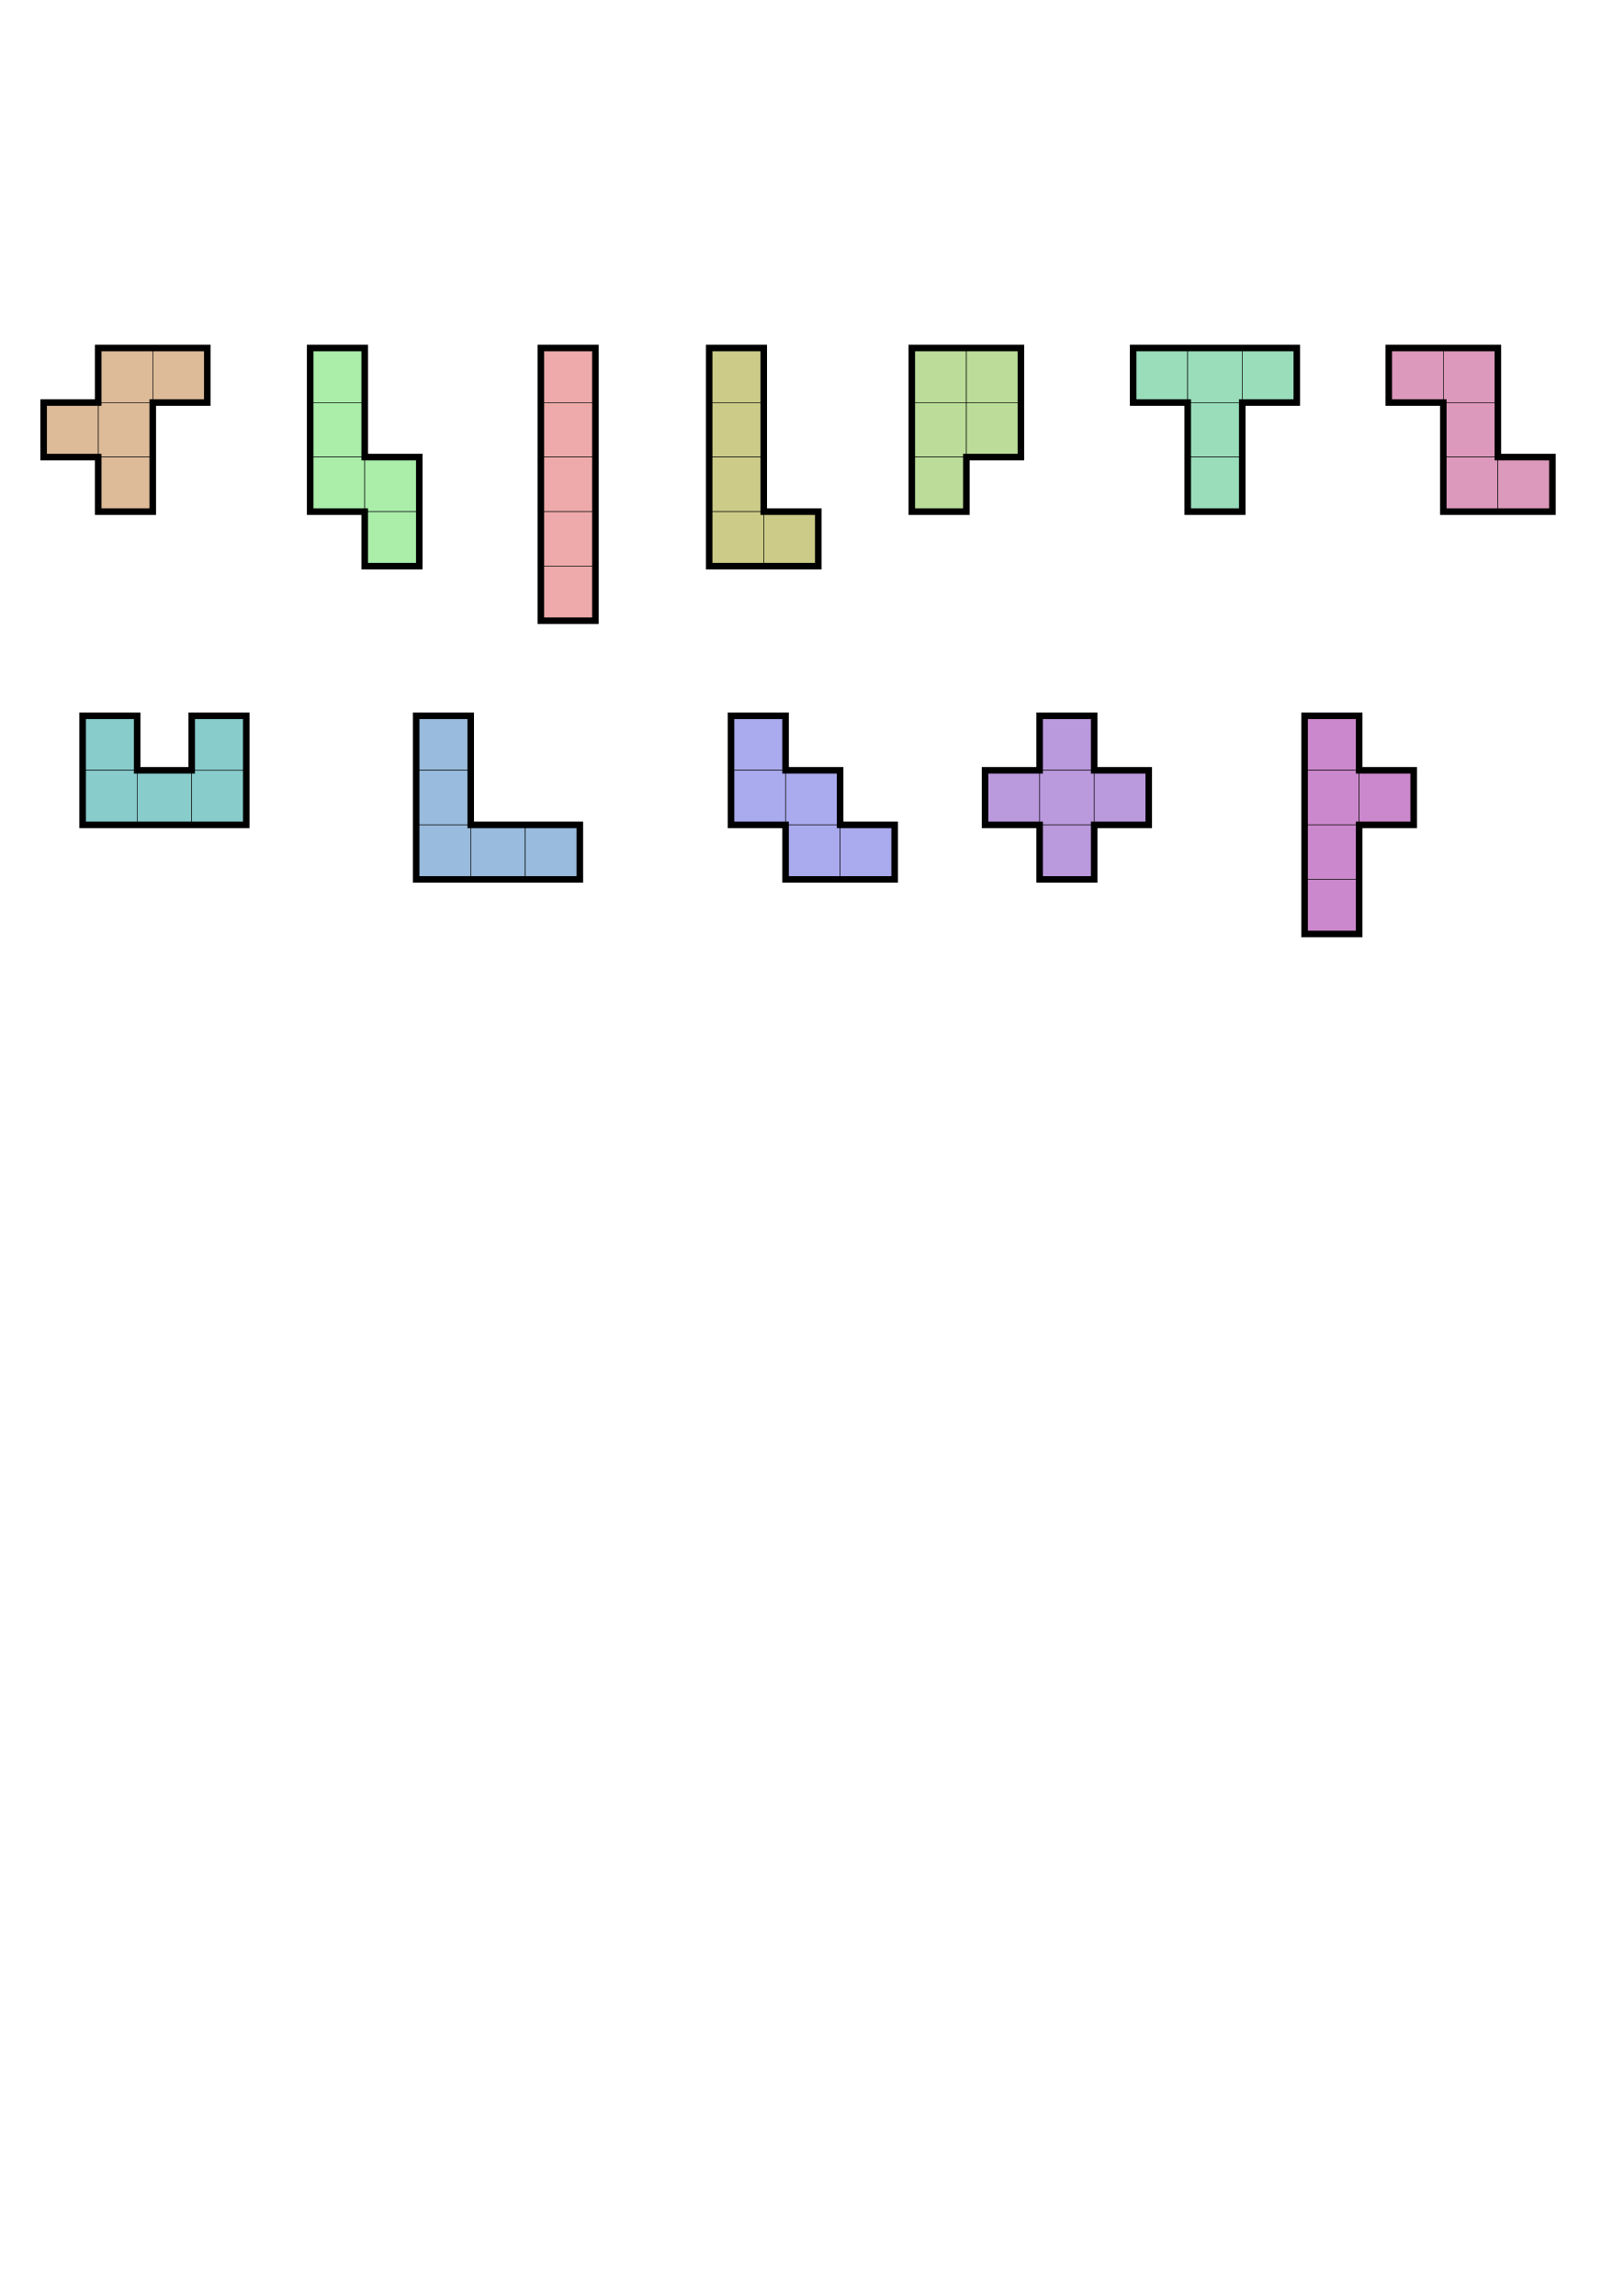
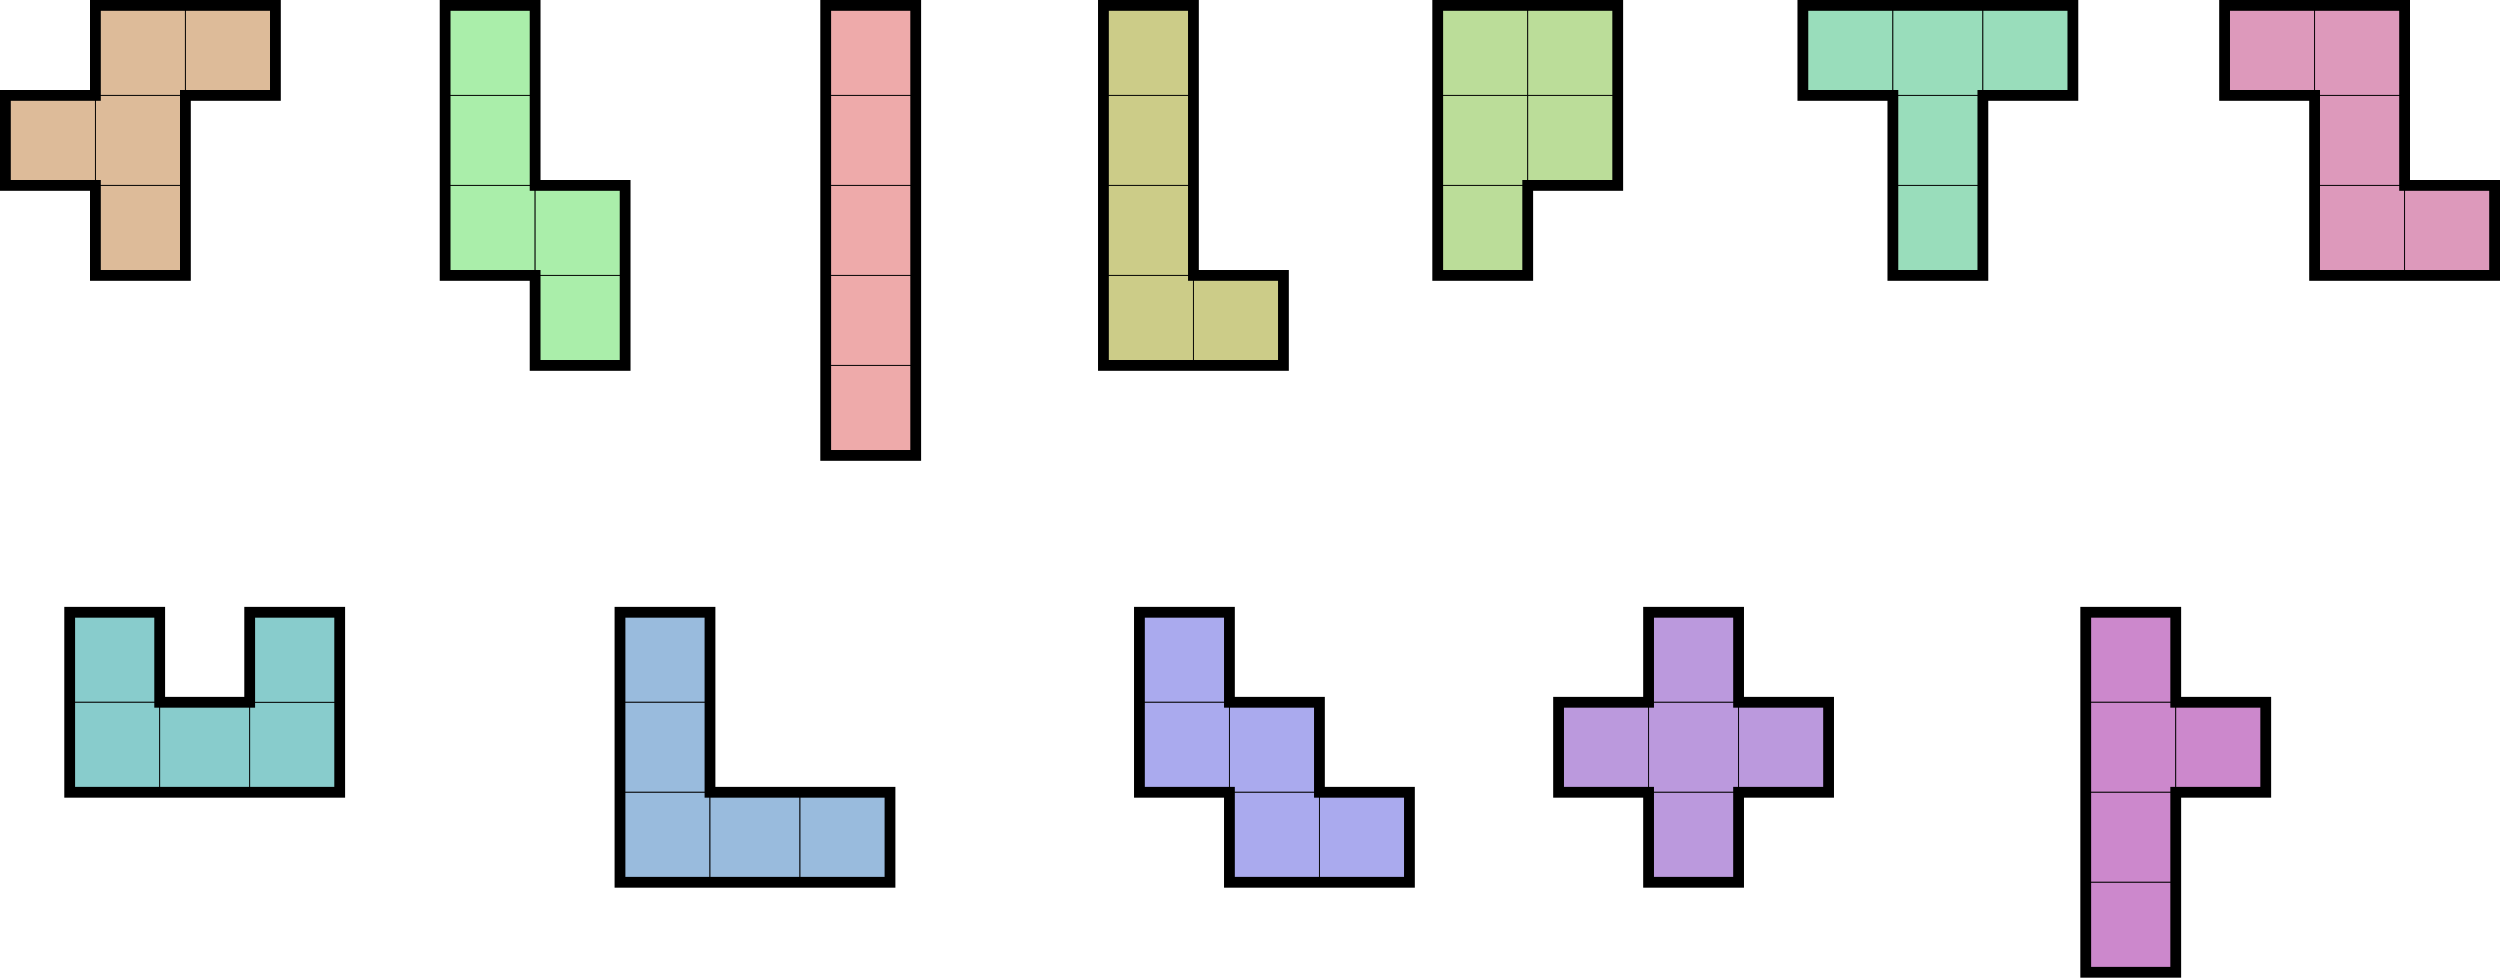
- <svg xmlns="http://www.w3.org/2000/svg" xmlns:xlink="http://www.w3.org/1999/xlink" width="744.094" height="1052.362" id="svg2">
+ <svg xmlns="http://www.w3.org/2000/svg" xmlns:xlink="http://www.w3.org/1999/xlink" width="694.429" height="271.571" id="svg2" version="1.1">
  <defs id="defs4">
-     <g stroke="#000000" stroke-width="0.25" fill="#DD99BB" id="Z">
+     <g id="Z" style="fill:#dd99bb;stroke:#000000;stroke-width:0.25">
      <rect id="rect2531" y="0" x="0" height="25" width="25" />
      <rect id="rect2533" y="0" x="25" height="25" width="25" />
      <rect id="rect2535" y="25" x="25" height="25" width="25" />
      <rect id="rect2537" y="50" x="25" height="25" width="25" />
      <rect id="rect2539" y="50" x="50" height="25" width="25" />
-       <polygon id="polygon2541" points="0,0 50,0 50,50 75,50 75,75 25,75 25,25 0,25 0,0" stroke-width="3" fill="none" />
+       <polygon id="polygon2541" points="0,0 50,0 50,50 75,50 75,75 25,75 25,25 0,25 " style="fill:none;stroke-width:3" />
    </g>
-     <g stroke="#000000" stroke-width="0.25" fill="#CC88CC" id="Y">
+     <g id="Y" style="fill:#cc88cc;stroke:#000000;stroke-width:0.25">
      <rect id="rect2518" y="0" x="0" height="25" width="25" />
      <rect id="rect2520" y="25" x="0" height="25" width="25" />
      <rect id="rect2522" y="50" x="0" height="25" width="25" />
      <rect id="rect2524" y="75" x="0" height="25" width="25" />
      <rect id="rect2526" y="25" x="25" height="25" width="25" />
-       <polygon id="polygon2528" points="0,0 25,0 25,25 50,25 50,50 25,50 25,100 0,100 0,0" stroke-width="3" fill="none" />
+       <polygon id="polygon2528" points="0,0 25,0 25,25 50,25 50,50 25,50 25,100 0,100 " style="fill:none;stroke-width:3" />
    </g>
-     <g stroke="#000000" stroke-width="0.25" fill="#BB99DD" id="X">
+     <g id="X" style="fill:#bb99dd;stroke:#000000;stroke-width:0.25">
      <rect id="rect2505" y="0" x="0" height="25" width="25" />
      <rect id="rect2507" y="25" x="0" height="25" width="25" />
      <rect id="rect2509" y="50" x="0" height="25" width="25" />
      <rect id="rect2511" y="25" x="-25" height="25" width="25" />
      <rect id="rect2513" y="25" x="25" height="25" width="25" />
-       <polygon id="polygon2515" points="0,0 25,0 25,25 50,25 50,50 25,50 25,75 0,75 0,50 -25,50 -25,25 0,25 0,0" stroke-width="3" fill="none" />
+       <polygon id="polygon2515" points="0,50 -25,50 -25,25 0,25 0,0 25,0 25,25 50,25 50,50 25,50 25,75 0,75 " style="fill:none;stroke-width:3" />
    </g>
-     <g stroke="#000000" stroke-width="0.25" fill="#AAAAEE" id="W">
+     <g id="W" style="fill:#aaaaee;stroke:#000000;stroke-width:0.25">
      <rect id="rect2492" y="0" x="0" height="25" width="25" />
      <rect id="rect2494" y="25" x="0" height="25" width="25" />
      <rect id="rect2496" y="25" x="25" height="25" width="25" />
      <rect id="rect2498" y="50" x="25" height="25" width="25" />
      <rect id="rect2500" y="50" x="50" height="25" width="25" />
-       <polygon id="polygon2502" points="0,0 25,0 25,25 50,25 50,50 75,50 75,75 25,75 25,50 0,50 0,0" stroke-width="3" fill="none" />
+       <polygon id="polygon2502" points="25,50 0,50 0,0 25,0 25,25 50,25 50,50 75,50 75,75 25,75 " style="fill:none;stroke-width:3" />
    </g>
-     <g stroke="#000000" stroke-width="0.25" fill="#99BBDD" id="V">
+     <g id="V" style="fill:#99bbdd;stroke:#000000;stroke-width:0.25">
      <rect id="rect2479" y="0" x="0" height="25" width="25" />
      <rect id="rect2481" y="25" x="0" height="25" width="25" />
      <rect id="rect2483" y="50" x="0" height="25" width="25" />
      <rect id="rect2485" y="50" x="25" height="25" width="25" />
      <rect id="rect2487" y="50" x="50" height="25" width="25" />
-       <polygon id="polygon2489" points="0,0 25,0 25,50 75,50 75,75 0,75 0,0" stroke-width="3" fill="none" />
+       <polygon id="polygon2489" points="25,50 75,50 75,75 0,75 0,0 25,0 " style="fill:none;stroke-width:3" />
    </g>
-     <g stroke="#000000" stroke-width="0.25" fill="#88CCCC" id="U">
+     <g id="U" style="fill:#88cccc;stroke:#000000;stroke-width:0.25">
      <rect id="rect2466" y="0" x="0" height="25" width="25" />
      <rect id="rect2468" y="25" x="0" height="25" width="25" />
      <rect id="rect2470" y="25" x="25" height="25" width="25" />
      <rect id="rect2472" y="25" x="50" height="25" width="25" />
      <rect id="rect2474" y="0" x="50" height="25" width="25" />
-       <polygon id="polygon2476" points="0,0 25,0 25,25 50,25 50,0 75,0 75,50 0,50 0,0" stroke-width="3" fill="none" />
+       <polygon id="polygon2476" points="0,0 25,0 25,25 50,25 50,0 75,0 75,50 0,50 " style="fill:none;stroke-width:3" />
    </g>
-     <g stroke="#000000" stroke-width="0.25" fill="#99DDBB" id="T">
+     <g id="T" style="fill:#99ddbb;stroke:#000000;stroke-width:0.25">
      <rect id="rect2453" y="0" x="0" height="25" width="25" />
      <rect id="rect2455" y="0" x="25" height="25" width="25" />
      <rect id="rect2457" y="0" x="50" height="25" width="25" />
      <rect id="rect2459" y="25" x="25" height="25" width="25" />
      <rect id="rect2461" y="50" x="25" height="25" width="25" />
-       <polygon id="polygon2463" points="0,0 75,0 75,25 50,25 50,75 25,75 25,25 0,25 0,0" stroke-width="3" fill="none" />
+       <polygon id="polygon2463" points="0,0 75,0 75,25 50,25 50,75 25,75 25,25 0,25 " style="fill:none;stroke-width:3" />
    </g>
-     <g stroke="#000000" stroke-width="0.25" fill="#AAEEAA" id="H">
+     <g id="H" style="fill:#aaeeaa;stroke:#000000;stroke-width:0.25">
      <rect id="rect2440" y="0" x="0" height="25" width="25" />
      <rect id="rect2442" y="25" x="0" height="25" width="25" />
      <rect id="rect2444" y="50" x="0" height="25" width="25" />
      <rect id="rect2446" y="50" x="25" height="25" width="25" />
      <rect id="rect2448" y="75" x="25" height="25" width="25" />
-       <polygon id="polygon2450" points="0,0 25,0 25,50 50,50 50,100 25,100 25,75 0,75 0,0" stroke-width="3" fill="none" />
+       <polygon id="polygon2450" points="0,0 25,0 25,50 50,50 50,100 25,100 25,75 0,75 " style="fill:none;stroke-width:3" />
    </g>
-     <g stroke="#000000" stroke-width="0.25" fill="#BBDD99" id="P">
+     <g id="P" style="fill:#bbdd99;stroke:#000000;stroke-width:0.25">
      <rect id="rect2427" y="0" x="0" height="25" width="25" />
      <rect id="rect2429" y="25" x="0" height="25" width="25" />
      <rect id="rect2431" y="50" x="0" height="25" width="25" />
      <rect id="rect2433" y="0" x="25" height="25" width="25" />
      <rect id="rect2435" y="25" x="25" height="25" width="25" />
-       <polygon id="polygon2437" points="0,0 50,0 50,50 25,50 25,75 0,75 0,0" stroke-width="3" fill="none" />
+       <polygon id="polygon2437" points="50,50 25,50 25,75 0,75 0,0 50,0 " style="fill:none;stroke-width:3" />
    </g>
-     <g stroke="#000000" stroke-width="0.25" fill="#CCCC88" id="L">
+     <g id="L" style="fill:#cccc88;stroke:#000000;stroke-width:0.25">
      <rect id="rect2414" y="0" x="0" height="25" width="25" />
      <rect id="rect2416" y="25" x="0" height="25" width="25" />
      <rect id="rect2418" y="50" x="0" height="25" width="25" />
      <rect id="rect2420" y="75" x="0" height="25" width="25" />
      <rect id="rect2422" y="75" x="25" height="25" width="25" />
-       <polygon id="polygon2424" points="0,0 25,0 25,75 50,75 50,100 0,100 0,0" stroke-width="3" fill="none" />
+       <polygon id="polygon2424" points="25,75 50,75 50,100 0,100 0,0 25,0 " style="fill:none;stroke-width:3" />
    </g>
-     <g stroke="#000000" stroke-width="0.25" fill="#DDBB99" id="F">
+     <g id="F" style="fill:#ddbb99;stroke:#000000;stroke-width:0.25">
      <rect id="rect2401" y="0" x="0" height="25" width="25" />
      <rect id="rect2403" y="25" x="0" height="25" width="25" />
      <rect id="rect2405" y="50" x="0" height="25" width="25" />
      <rect id="rect2407" y="0" x="25" height="25" width="25" />
      <rect id="rect2409" y="25" x="-25" height="25" width="25" />
-       <polygon id="polygon2411" points="0,0 50,0 50,25 25,25 25,75 0,75 0,50 -25,50 -25,25 0,25 0,0" stroke-width="3" fill="none" />
+       <polygon id="polygon2411" points="-25,25 0,25 0,0 50,0 50,25 25,25 25,75 0,75 0,50 -25,50 " style="fill:none;stroke-width:3" />
    </g>
-     <g stroke-width="0.25" stroke="#000000" fill="#EEAAAA" id="I">
+     <g id="I" style="fill:#eeaaaa;stroke:#000000;stroke-width:0.25">
      <rect id="rect2388" y="0" x="0" height="25" width="25" />
      <rect id="rect2390" y="25" x="0" height="25" width="25" />
      <rect id="rect2392" y="50" x="0" height="25" width="25" />
      <rect id="rect2394" y="75" x="0" height="25" width="25" />
      <rect id="rect2396" y="100" x="0" height="25" width="25" />
-       <rect id="rect2398" y="0" x="0" stroke-width="3" fill="none" height="125" width="25" />
+       <rect id="rect2398" y="0" x="0" height="125" width="25" style="fill:none;stroke-width:3" />
    </g>
  </defs>
-   <g id="layer1">
+   <g id="layer1" transform="translate(-18.50001,-158.005)">
    <g id="g2769" transform="translate(-133.5714,286.6479)">
      <use id="use2543" transform="translate(178.5714,-127.1429)" xlink:href="#F" x="0" y="0" width="744.094" height="1052.362" />
      <use id="use2545" transform="translate(275.7143,-127.1429)" xlink:href="#H" x="0" y="0" width="744.094" height="1052.362" />
      <use id="use2547" transform="translate(381.4286,-127.1429)" xlink:href="#I" x="0" y="0" width="744.094" height="1052.362" />
      <use id="use2549" transform="translate(458.5714,-127.1429)" xlink:href="#L" x="0" y="0" width="744.094" height="1052.362" />
      <use id="use2551" transform="translate(551.4286,-127.1429)" xlink:href="#P" x="0" y="0" width="744.094" height="1052.362" />
      <use id="use2553" transform="translate(652.8571,-127.1429)" xlink:href="#T" x="0" y="0" width="744.094" height="1052.362" />
      <use id="use2555" transform="translate(171.4286,41.42857)" xlink:href="#U" x="0" y="0" width="744.094" height="1052.362" />
      <use id="use2557" transform="translate(324.2857,41.42857)" xlink:href="#V" x="0" y="0" width="744.094" height="1052.362" />
      <use id="use2559" transform="translate(468.5714,41.42857)" xlink:href="#W" x="0" y="0" width="744.094" height="1052.362" />
      <use id="use2561" transform="translate(610,41.42857)" xlink:href="#X" x="0" y="0" width="744.094" height="1052.362" />
      <use id="use2563" transform="translate(731.4286,41.42857)" xlink:href="#Y" x="0" y="0" width="744.094" height="1052.362" />
      <use id="use2565" transform="translate(770,-127.1429)" xlink:href="#Z" x="0" y="0" width="744.094" height="1052.362" />
    </g>
  </g>
</svg>
